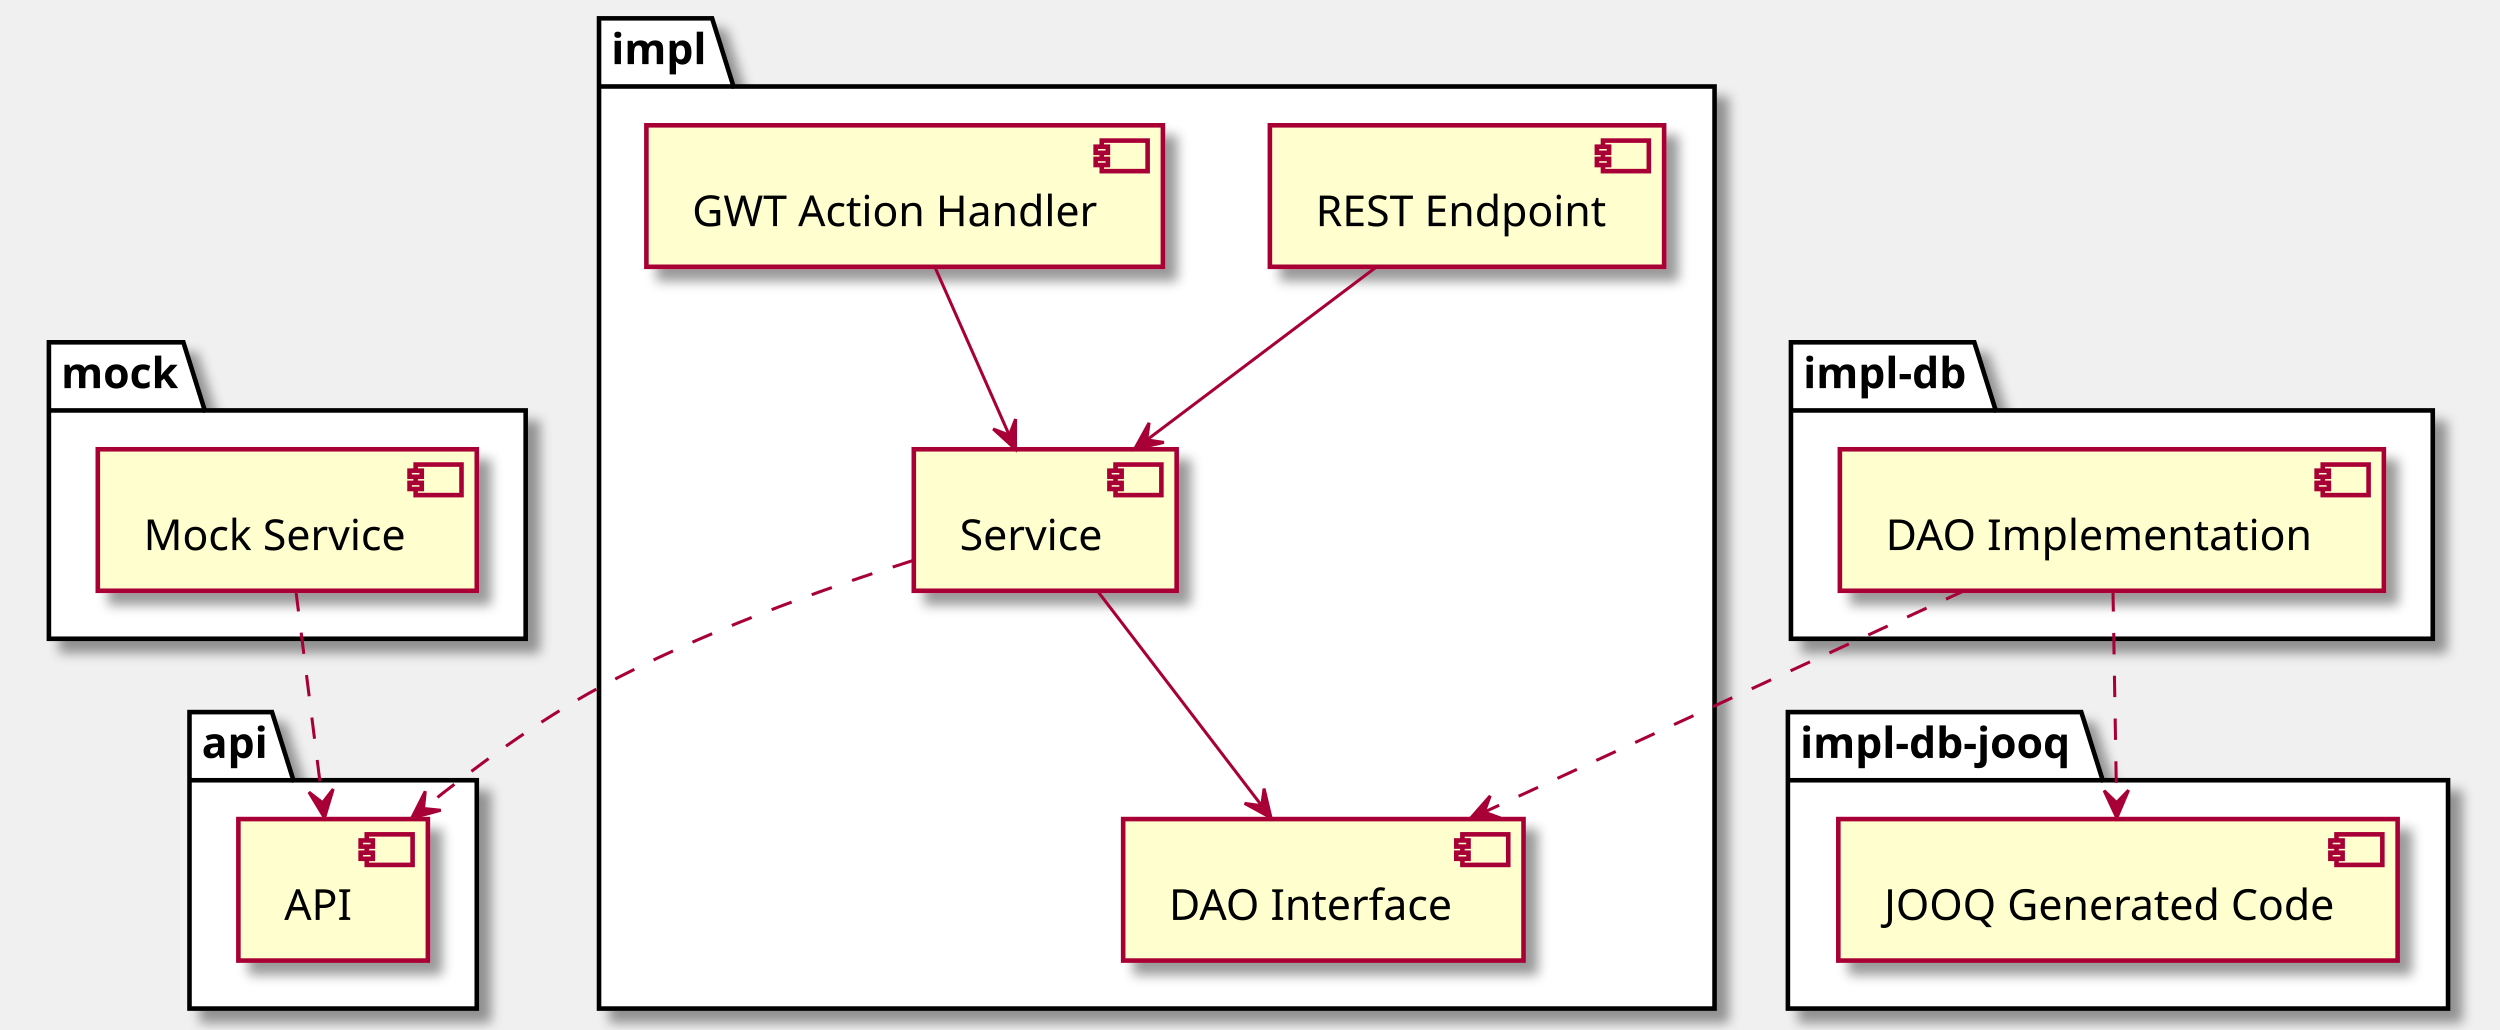
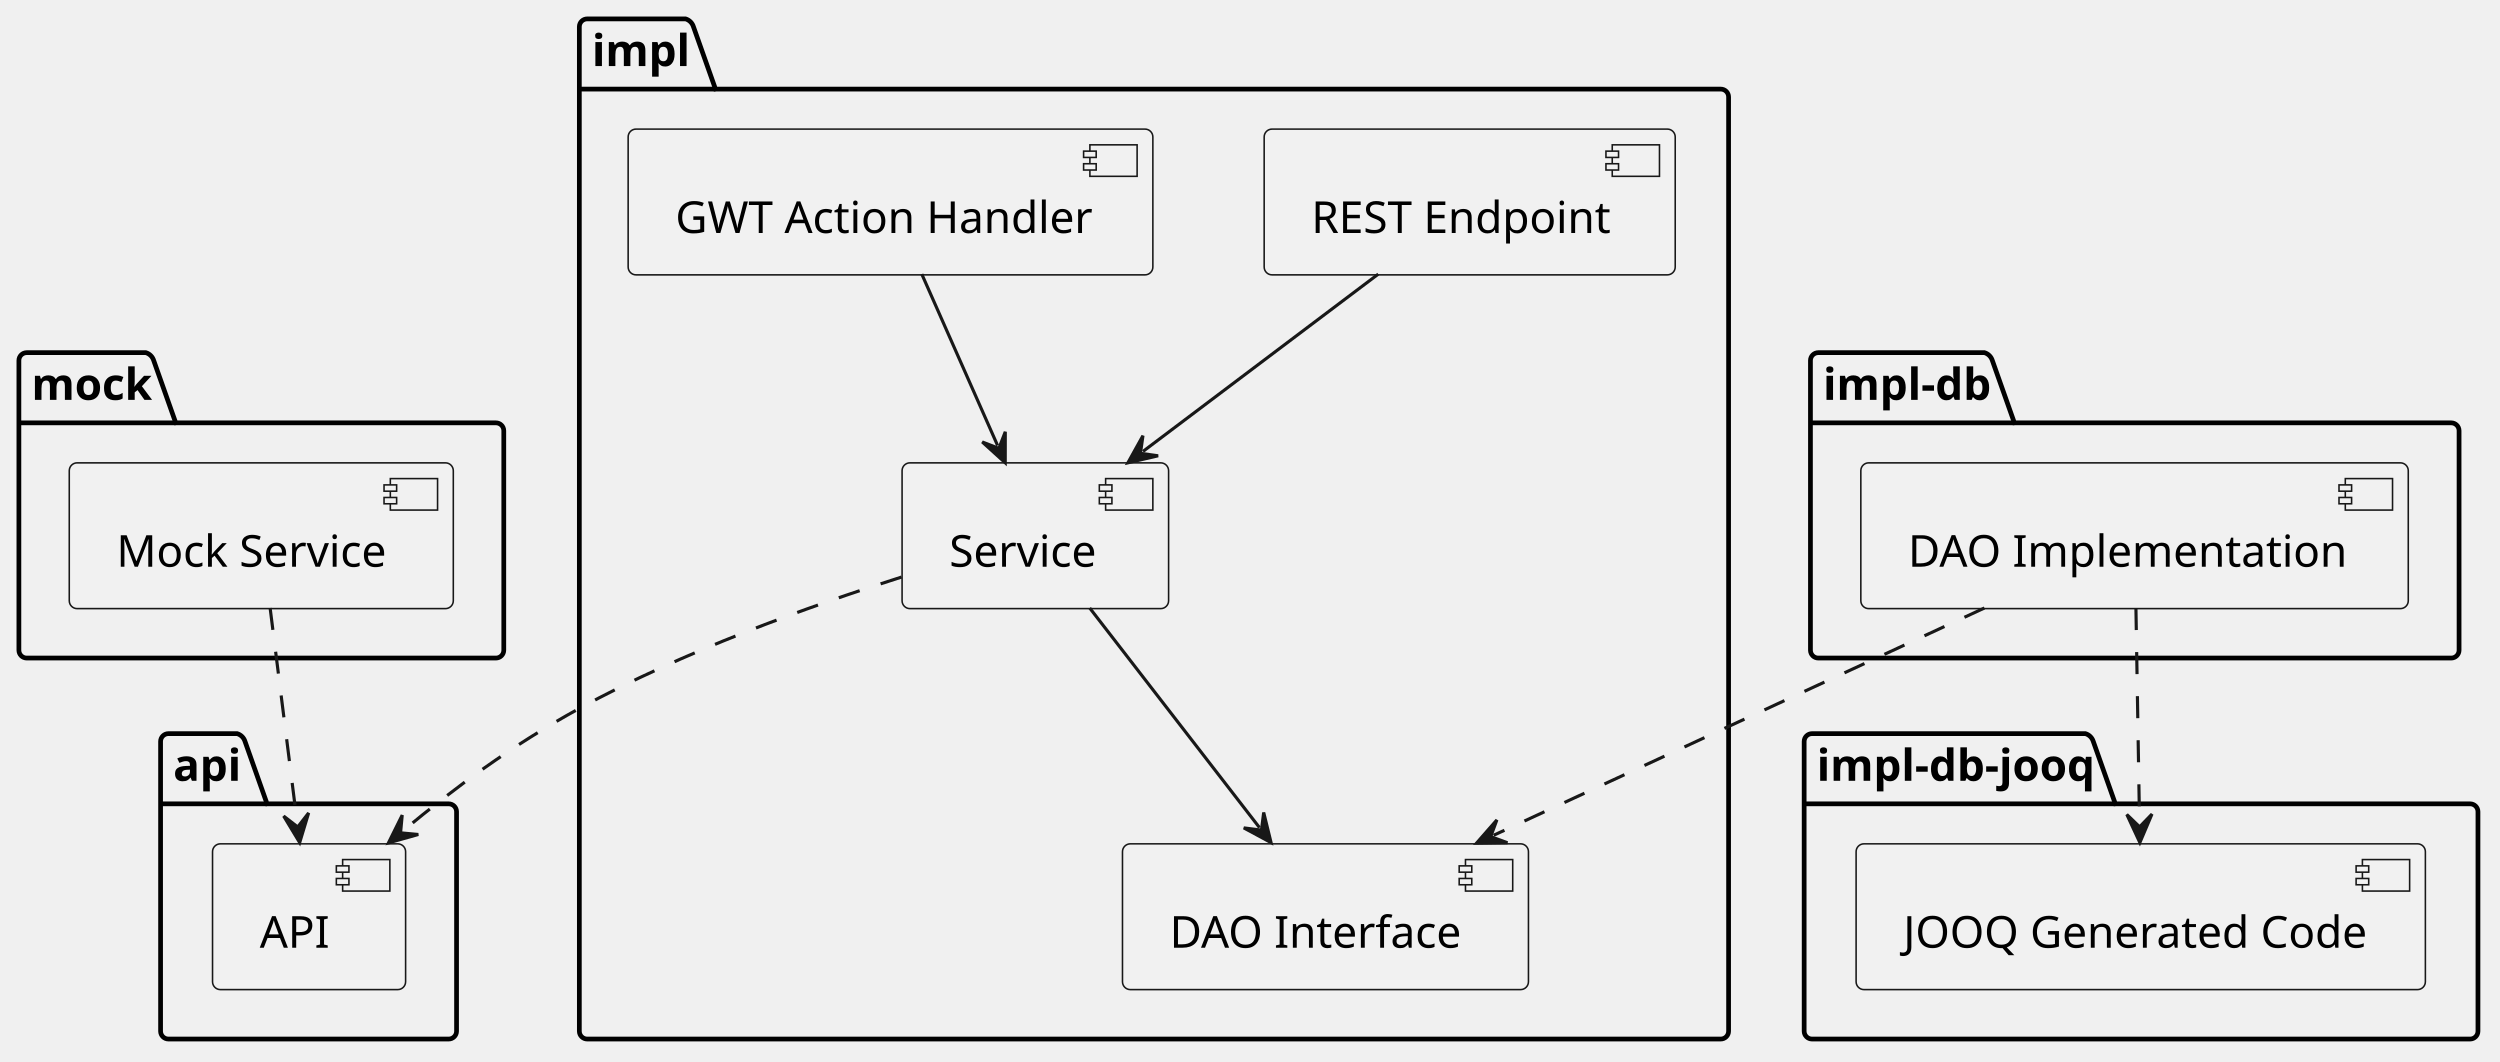
- <svg xmlns="http://www.w3.org/2000/svg" contentScriptType="application/ecmascript" contentStyleType="text/css" height="337px" preserveAspectRatio="none" style="width:818px;height:337px;" version="1.1" viewBox="0 0 818 337" width="818px" zoomAndPan="magnify">
-   <defs>
-     <filter height="300%" id="f1xs61sventywi" width="300%" x="-1" y="-1">
-       <feGaussianBlur result="blurOut" stdDeviation="2.0" />
-       <feColorMatrix in="blurOut" result="blurOut2" type="matrix" values="0 0 0 0 0 0 0 0 0 0 0 0 0 0 0 0 0 0 .4 0" />
-       <feOffset dx="4.0" dy="4.0" in="blurOut2" result="blurOut3" />
-       <feBlend in="SourceGraphic" in2="blurOut3" mode="normal" />
-     </filter>
-   </defs>
+ <svg xmlns="http://www.w3.org/2000/svg" contentStyleType="text/css" data-diagram-type="DESCRIPTION" height="337px" preserveAspectRatio="none" style="width:794px;height:337px;background:#FFFFFF;" version="1.1" viewBox="0 0 794 337" width="794px" zoomAndPan="magnify">
+   <defs />
  <g>
-     <polygon fill="#FFFFFF" filter="url(#f1xs61sventywi)" points="62,233,89,233,96,255.297,156,255.297,156,330,62,330,62,233" style="stroke:#000000;stroke-width:1.5;" />
-     <line style="stroke:#000000;stroke-width:1.5;" x1="62" x2="96" y1="255.297" y2="255.297" />
-     <text fill="#000000" font-family="sans-serif" font-size="14" font-weight="bold" lengthAdjust="spacing" textLength="21" x="66" y="247.995">api</text>
-     <polygon fill="#FFFFFF" filter="url(#f1xs61sventywi)" points="196,6,233,6,240,28.297,561,28.297,561,330,196,330,196,6" style="stroke:#000000;stroke-width:1.5;" />
-     <line style="stroke:#000000;stroke-width:1.5;" x1="196" x2="240" y1="28.297" y2="28.297" />
-     <text fill="#000000" font-family="sans-serif" font-size="14" font-weight="bold" lengthAdjust="spacing" textLength="31" x="200" y="20.995">impl</text>
-     <polygon fill="#FFFFFF" filter="url(#f1xs61sventywi)" points="586,112,646,112,653,134.297,796,134.297,796,209,586,209,586,112" style="stroke:#000000;stroke-width:1.5;" />
-     <line style="stroke:#000000;stroke-width:1.5;" x1="586" x2="653" y1="134.297" y2="134.297" />
-     <text fill="#000000" font-family="sans-serif" font-size="14" font-weight="bold" lengthAdjust="spacing" textLength="54" x="590" y="126.995">impl-db</text>
-     <polygon fill="#FFFFFF" filter="url(#f1xs61sventywi)" points="585,233,681,233,688,255.297,801,255.297,801,330,585,330,585,233" style="stroke:#000000;stroke-width:1.5;" />
-     <line style="stroke:#000000;stroke-width:1.5;" x1="585" x2="688" y1="255.297" y2="255.297" />
-     <text fill="#000000" font-family="sans-serif" font-size="14" font-weight="bold" lengthAdjust="spacing" textLength="90" x="589" y="247.995">impl-db-jooq</text>
-     <polygon fill="#FFFFFF" filter="url(#f1xs61sventywi)" points="16,112,60,112,67,134.297,172,134.297,172,209,16,209,16,112" style="stroke:#000000;stroke-width:1.5;" />
-     <line style="stroke:#000000;stroke-width:1.5;" x1="16" x2="67" y1="134.297" y2="134.297" />
-     <text fill="#000000" font-family="sans-serif" font-size="14" font-weight="bold" lengthAdjust="spacing" textLength="38" x="20" y="126.995">mock</text>
-     <rect fill="#FEFECE" filter="url(#f1xs61sventywi)" height="46.297" style="stroke:#A80036;stroke-width:1.5;" width="62" x="78" y="268" />
-     <rect fill="#FEFECE" height="10" style="stroke:#A80036;stroke-width:1.5;" width="15" x="120" y="273" />
-     <rect fill="#FEFECE" height="2" style="stroke:#A80036;stroke-width:1.5;" width="4" x="118" y="275" />
-     <rect fill="#FEFECE" height="2" style="stroke:#A80036;stroke-width:1.5;" width="4" x="118" y="279" />
-     <text fill="#000000" font-family="sans-serif" font-size="14" lengthAdjust="spacing" textLength="22" x="93" y="300.995">API</text>
-     <rect fill="#FEFECE" filter="url(#f1xs61sventywi)" height="46.297" style="stroke:#A80036;stroke-width:1.5;" width="129" x="415.5" y="41" />
-     <rect fill="#FEFECE" height="10" style="stroke:#A80036;stroke-width:1.5;" width="15" x="524.5" y="46" />
-     <rect fill="#FEFECE" height="2" style="stroke:#A80036;stroke-width:1.5;" width="4" x="522.5" y="48" />
-     <rect fill="#FEFECE" height="2" style="stroke:#A80036;stroke-width:1.5;" width="4" x="522.5" y="52" />
-     <text fill="#000000" font-family="sans-serif" font-size="14" lengthAdjust="spacing" textLength="89" x="430.5" y="73.995">REST Endpoint</text>
-     <rect fill="#FEFECE" filter="url(#f1xs61sventywi)" height="46.297" style="stroke:#A80036;stroke-width:1.5;" width="169" x="211.5" y="41" />
-     <rect fill="#FEFECE" height="10" style="stroke:#A80036;stroke-width:1.5;" width="15" x="360.5" y="46" />
-     <rect fill="#FEFECE" height="2" style="stroke:#A80036;stroke-width:1.5;" width="4" x="358.5" y="48" />
-     <rect fill="#FEFECE" height="2" style="stroke:#A80036;stroke-width:1.5;" width="4" x="358.5" y="52" />
-     <text fill="#000000" font-family="sans-serif" font-size="14" lengthAdjust="spacing" textLength="129" x="226.5" y="73.995">GWT Action Handler</text>
-     <rect fill="#FEFECE" filter="url(#f1xs61sventywi)" height="46.297" style="stroke:#A80036;stroke-width:1.5;" width="86" x="299" y="147" />
-     <rect fill="#FEFECE" height="10" style="stroke:#A80036;stroke-width:1.5;" width="15" x="365" y="152" />
-     <rect fill="#FEFECE" height="2" style="stroke:#A80036;stroke-width:1.5;" width="4" x="363" y="154" />
-     <rect fill="#FEFECE" height="2" style="stroke:#A80036;stroke-width:1.5;" width="4" x="363" y="158" />
-     <text fill="#000000" font-family="sans-serif" font-size="14" lengthAdjust="spacing" textLength="46" x="314" y="179.995">Service</text>
-     <rect fill="#FEFECE" filter="url(#f1xs61sventywi)" height="46.297" style="stroke:#A80036;stroke-width:1.5;" width="131" x="367.5" y="268" />
-     <rect fill="#FEFECE" height="10" style="stroke:#A80036;stroke-width:1.5;" width="15" x="478.5" y="273" />
-     <rect fill="#FEFECE" height="2" style="stroke:#A80036;stroke-width:1.5;" width="4" x="476.5" y="275" />
-     <rect fill="#FEFECE" height="2" style="stroke:#A80036;stroke-width:1.5;" width="4" x="476.5" y="279" />
-     <text fill="#000000" font-family="sans-serif" font-size="14" lengthAdjust="spacing" textLength="91" x="382.5" y="300.995">DAO Interface</text>
-     <rect fill="#FEFECE" filter="url(#f1xs61sventywi)" height="46.297" style="stroke:#A80036;stroke-width:1.5;" width="178" x="602" y="147" />
-     <rect fill="#FEFECE" height="10" style="stroke:#A80036;stroke-width:1.5;" width="15" x="760" y="152" />
-     <rect fill="#FEFECE" height="2" style="stroke:#A80036;stroke-width:1.5;" width="4" x="758" y="154" />
-     <rect fill="#FEFECE" height="2" style="stroke:#A80036;stroke-width:1.5;" width="4" x="758" y="158" />
-     <text fill="#000000" font-family="sans-serif" font-size="14" lengthAdjust="spacing" textLength="138" x="617" y="179.995">DAO Implementation</text>
-     <rect fill="#FEFECE" filter="url(#f1xs61sventywi)" height="46.297" style="stroke:#A80036;stroke-width:1.5;" width="183" x="601.5" y="268" />
-     <rect fill="#FEFECE" height="10" style="stroke:#A80036;stroke-width:1.5;" width="15" x="764.5" y="273" />
-     <rect fill="#FEFECE" height="2" style="stroke:#A80036;stroke-width:1.5;" width="4" x="762.5" y="275" />
-     <rect fill="#FEFECE" height="2" style="stroke:#A80036;stroke-width:1.5;" width="4" x="762.5" y="279" />
-     <text fill="#000000" font-family="sans-serif" font-size="14" lengthAdjust="spacing" textLength="143" x="616.5" y="300.995">JOOQ Generated Code</text>
-     <rect fill="#FEFECE" filter="url(#f1xs61sventywi)" height="46.297" style="stroke:#A80036;stroke-width:1.5;" width="124" x="32" y="147" />
-     <rect fill="#FEFECE" height="10" style="stroke:#A80036;stroke-width:1.5;" width="15" x="136" y="152" />
-     <rect fill="#FEFECE" height="2" style="stroke:#A80036;stroke-width:1.5;" width="4" x="134" y="154" />
-     <rect fill="#FEFECE" height="2" style="stroke:#A80036;stroke-width:1.5;" width="4" x="134" y="158" />
-     <text fill="#000000" font-family="sans-serif" font-size="14" lengthAdjust="spacing" textLength="84" x="47" y="179.995">Mock Service</text>
-     <path d="M298.75,183.39 C268.92,192.78 228.88,207.12 196,225 C175.69,236.04 154.88,251.42 138.7,264.44 " fill="none" id="Service-to-API" style="stroke:#A80036;stroke-width:1.0;stroke-dasharray:7.0,7.0;" />
-     <polygon fill="#A80036" points="134.7,267.7,144.203,265.112,138.575,264.54,139.147,258.912,134.7,267.7" style="stroke:#A80036;stroke-width:1.0;" />
-     <path d="M450.73,87.06 C428.69,103.67 398.43,126.47 375.43,143.81 " fill="none" id="REST Endpoint-to-Service" style="stroke:#A80036;stroke-width:1.0;" />
-     <polygon fill="#A80036" points="371.22,146.98,380.811,144.742,375.208,143.964,375.986,138.361,371.22,146.98" style="stroke:#A80036;stroke-width:1.0;" />
-     <path d="M305.76,87.06 C312.89,103.19 322.61,125.15 330.18,142.28 " fill="none" id="GWT Action Handler-to-Service" style="stroke:#A80036;stroke-width:1.0;" />
-     <polygon fill="#A80036" points="332.26,146.98,332.291,137.131,330.244,142.405,324.971,140.357,332.26,146.98" style="stroke:#A80036;stroke-width:1.0;" />
-     <path d="M358.9,193.1 C374.13,213.02 396.54,242.33 412.73,263.49 " fill="none" id="Service-to-DAO Interface" style="stroke:#A80036;stroke-width:1.0;" />
-     <polygon fill="#A80036" points="415.88,267.61,413.603,258.028,412.848,263.634,407.242,262.879,415.88,267.61" style="stroke:#A80036;stroke-width:1.0;" />
-     <path d="M643.08,193.1 C598.42,213.7 531.95,244.36 485.79,265.65 " fill="none" id="DAO Implementation-to-DAO Interface" style="stroke:#A80036;stroke-width:1.0;stroke-dasharray:7.0,7.0;" />
-     <polygon fill="#A80036" points="481.1,267.81,490.948,267.664,485.639,265.712,487.591,260.403,481.1,267.81" style="stroke:#A80036;stroke-width:1.0;" />
-     <path d="M691.37,193.1 C691.7,212.68 692.18,241.35 692.54,262.43 " fill="none" id="DAO Implementation-to-JOOQ Generated Code" style="stroke:#A80036;stroke-width:1.0;stroke-dasharray:7.0,7.0;" />
-     <polygon fill="#A80036" points="692.62,267.61,696.465,258.543,692.534,262.611,688.466,258.68,692.62,267.61" style="stroke:#A80036;stroke-width:1.0;" />
-     <path d="M96.79,193.1 C99.25,212.68 102.87,241.35 105.52,262.43 " fill="none" id="Mock Service-to-API" style="stroke:#A80036;stroke-width:1.0;stroke-dasharray:7.0,7.0;" />
-     <polygon fill="#A80036" points="106.18,267.61,109.016,258.178,105.551,262.65,101.08,259.185,106.18,267.61" style="stroke:#A80036;stroke-width:1.0;" />
+     <g class="cluster" data-qualified-name="api" data-source-line="2" id="ent0002">
+       <path d="M53.5,233 L75.322,233 A3.75,3.75 0 0 1 77.822,235.5 L84.822,255.297 L142.5,255.297 A2.5,2.5 0 0 1 145,257.797 L145,327.5 A2.5,2.5 0 0 1 142.5,330 L53.5,330 A2.5,2.5 0 0 1 51,327.5 L51,235.5 A2.5,2.5 0 0 1 53.5,233" fill="none" style="stroke:#000000;stroke-width:1.5;" />
+       <line style="stroke:#000000;stroke-width:1.5;" x1="51" x2="84.822" y1="255.297" y2="255.297" />
+       <text fill="#000000" font-family="sans-serif" font-size="14" font-weight="bold" lengthAdjust="spacing" textLength="20.822" x="55" y="247.995">api</text>
+     </g>
+     <g class="cluster" data-qualified-name="impl" data-source-line="6" id="ent0004">
+       <path d="M186.5,6 L217.742,6 A3.75,3.75 0 0 1 220.242,8.5 L227.242,28.297 L546.5,28.297 A2.5,2.5 0 0 1 549,30.797 L549,327.5 A2.5,2.5 0 0 1 546.5,330 L186.5,330 A2.5,2.5 0 0 1 184,327.5 L184,8.5 A2.5,2.5 0 0 1 186.5,6" fill="none" style="stroke:#000000;stroke-width:1.5;" />
+       <line style="stroke:#000000;stroke-width:1.5;" x1="184" x2="227.242" y1="28.297" y2="28.297" />
+       <text fill="#000000" font-family="sans-serif" font-size="14" font-weight="bold" lengthAdjust="spacing" textLength="30.242" x="188" y="20.995">impl</text>
+     </g>
+     <g class="cluster" data-qualified-name="impl-db" data-source-line="13" id="ent0009">
+       <path d="M577.5,112 L630.269,112 A3.75,3.75 0 0 1 632.769,114.5 L639.769,134.297 L778.5,134.297 A2.5,2.5 0 0 1 781,136.797 L781,206.5 A2.5,2.5 0 0 1 778.5,209 L577.5,209 A2.5,2.5 0 0 1 575,206.5 L575,114.5 A2.5,2.5 0 0 1 577.5,112" fill="none" style="stroke:#000000;stroke-width:1.5;" />
+       <line style="stroke:#000000;stroke-width:1.5;" x1="575" x2="639.769" y1="134.297" y2="134.297" />
+       <text fill="#000000" font-family="sans-serif" font-size="14" font-weight="bold" lengthAdjust="spacing" textLength="51.769" x="579" y="126.995">impl-db</text>
+     </g>
+     <g class="cluster" data-qualified-name="impl-db-jooq" data-source-line="17" id="ent0011">
+       <path d="M575.5,233 L662.332,233 A3.75,3.75 0 0 1 664.832,235.5 L671.832,255.297 L784.5,255.297 A2.5,2.5 0 0 1 787,257.797 L787,327.5 A2.5,2.5 0 0 1 784.5,330 L575.5,330 A2.5,2.5 0 0 1 573,327.5 L573,235.5 A2.5,2.5 0 0 1 575.5,233" fill="none" style="stroke:#000000;stroke-width:1.5;" />
+       <line style="stroke:#000000;stroke-width:1.5;" x1="573" x2="671.832" y1="255.297" y2="255.297" />
+       <text fill="#000000" font-family="sans-serif" font-size="14" font-weight="bold" lengthAdjust="spacing" textLength="85.832" x="577" y="247.995">impl-db-jooq</text>
+     </g>
+     <g class="cluster" data-qualified-name="mock" data-source-line="21" id="ent0013">
+       <path d="M8.5,112 L46.318,112 A3.75,3.75 0 0 1 48.818,114.5 L55.818,134.297 L157.5,134.297 A2.5,2.5 0 0 1 160,136.797 L160,206.5 A2.5,2.5 0 0 1 157.5,209 L8.5,209 A2.5,2.5 0 0 1 6,206.5 L6,114.5 A2.5,2.5 0 0 1 8.5,112" fill="none" style="stroke:#000000;stroke-width:1.5;" />
+       <line style="stroke:#000000;stroke-width:1.5;" x1="6" x2="55.818" y1="134.297" y2="134.297" />
+       <text fill="#000000" font-family="sans-serif" font-size="14" font-weight="bold" lengthAdjust="spacing" textLength="36.818" x="10" y="126.995">mock</text>
+     </g>
+     <g class="entity" data-qualified-name="api.API" data-source-line="3" id="ent0003">
+       <rect fill="#F1F1F1" height="46.297" rx="2.5" ry="2.5" style="stroke:#181818;stroke-width:0.5;" width="61.321" x="67.5" y="268" />
+       <rect fill="#F1F1F1" height="10" style="stroke:#181818;stroke-width:0.5;" width="15" x="108.821" y="273" />
+       <rect fill="#F1F1F1" height="2" style="stroke:#181818;stroke-width:0.5;" width="4" x="106.821" y="275" />
+       <rect fill="#F1F1F1" height="2" style="stroke:#181818;stroke-width:0.5;" width="4" x="106.821" y="279" />
+       <text fill="#000000" font-family="sans-serif" font-size="14" lengthAdjust="spacing" textLength="21.321" x="82.5" y="300.995">API</text>
+     </g>
+     <g class="entity" data-qualified-name="impl.REST Endpoint" data-source-line="7" id="ent0005">
+       <rect fill="#F1F1F1" height="46.297" rx="2.5" ry="2.5" style="stroke:#181818;stroke-width:0.5;" width="130.549" x="401.5" y="41" />
+       <rect fill="#F1F1F1" height="10" style="stroke:#181818;stroke-width:0.5;" width="15" x="512.049" y="46" />
+       <rect fill="#F1F1F1" height="2" style="stroke:#181818;stroke-width:0.5;" width="4" x="510.049" y="48" />
+       <rect fill="#F1F1F1" height="2" style="stroke:#181818;stroke-width:0.5;" width="4" x="510.049" y="52" />
+       <text fill="#000000" font-family="sans-serif" font-size="14" lengthAdjust="spacing" textLength="90.549" x="416.5" y="73.995">REST Endpoint</text>
+     </g>
+     <g class="entity" data-qualified-name="impl.GWT Action Handler" data-source-line="8" id="ent0006">
+       <rect fill="#F1F1F1" height="46.297" rx="2.5" ry="2.5" style="stroke:#181818;stroke-width:0.5;" width="166.649" x="199.5" y="41" />
+       <rect fill="#F1F1F1" height="10" style="stroke:#181818;stroke-width:0.5;" width="15" x="346.149" y="46" />
+       <rect fill="#F1F1F1" height="2" style="stroke:#181818;stroke-width:0.5;" width="4" x="344.149" y="48" />
+       <rect fill="#F1F1F1" height="2" style="stroke:#181818;stroke-width:0.5;" width="4" x="344.149" y="52" />
+       <text fill="#000000" font-family="sans-serif" font-size="14" lengthAdjust="spacing" textLength="126.649" x="214.5" y="73.995">GWT Action Handler</text>
+     </g>
+     <g class="entity" data-qualified-name="impl.Service" data-source-line="9" id="ent0007">
+       <rect fill="#F1F1F1" height="46.297" rx="2.5" ry="2.5" style="stroke:#181818;stroke-width:0.5;" width="84.645" x="286.5" y="147" />
+       <rect fill="#F1F1F1" height="10" style="stroke:#181818;stroke-width:0.5;" width="15" x="351.146" y="152" />
+       <rect fill="#F1F1F1" height="2" style="stroke:#181818;stroke-width:0.5;" width="4" x="349.146" y="154" />
+       <rect fill="#F1F1F1" height="2" style="stroke:#181818;stroke-width:0.5;" width="4" x="349.146" y="158" />
+       <text fill="#000000" font-family="sans-serif" font-size="14" lengthAdjust="spacing" textLength="44.645" x="301.5" y="179.995">Service</text>
+     </g>
+     <g class="entity" data-qualified-name="impl.DAO Interface" data-source-line="10" id="ent0008">
+       <rect fill="#F1F1F1" height="46.297" rx="2.5" ry="2.5" style="stroke:#181818;stroke-width:0.5;" width="128.935" x="356.5" y="268" />
+       <rect fill="#F1F1F1" height="10" style="stroke:#181818;stroke-width:0.5;" width="15" x="465.435" y="273" />
+       <rect fill="#F1F1F1" height="2" style="stroke:#181818;stroke-width:0.5;" width="4" x="463.435" y="275" />
+       <rect fill="#F1F1F1" height="2" style="stroke:#181818;stroke-width:0.5;" width="4" x="463.435" y="279" />
+       <text fill="#000000" font-family="sans-serif" font-size="14" lengthAdjust="spacing" textLength="88.936" x="371.5" y="300.995">DAO Interface</text>
+     </g>
+     <g class="entity" data-qualified-name="impl-db.DAO Implementation" data-source-line="14" id="ent0010">
+       <rect fill="#F1F1F1" height="46.297" rx="2.5" ry="2.5" style="stroke:#181818;stroke-width:0.5;" width="173.868" x="591" y="147" />
+       <rect fill="#F1F1F1" height="10" style="stroke:#181818;stroke-width:0.5;" width="15" x="744.868" y="152" />
+       <rect fill="#F1F1F1" height="2" style="stroke:#181818;stroke-width:0.5;" width="4" x="742.868" y="154" />
+       <rect fill="#F1F1F1" height="2" style="stroke:#181818;stroke-width:0.5;" width="4" x="742.868" y="158" />
+       <text fill="#000000" font-family="sans-serif" font-size="14" lengthAdjust="spacing" textLength="133.868" x="606" y="179.995">DAO Implementation</text>
+     </g>
+     <g class="entity" data-qualified-name="impl-db-jooq.JOOQ Generated Code" data-source-line="18" id="ent0012">
+       <rect fill="#F1F1F1" height="46.297" rx="2.5" ry="2.5" style="stroke:#181818;stroke-width:0.5;" width="180.8" x="589.5" y="268" />
+       <rect fill="#F1F1F1" height="10" style="stroke:#181818;stroke-width:0.5;" width="15" x="750.3" y="273" />
+       <rect fill="#F1F1F1" height="2" style="stroke:#181818;stroke-width:0.5;" width="4" x="748.3" y="275" />
+       <rect fill="#F1F1F1" height="2" style="stroke:#181818;stroke-width:0.5;" width="4" x="748.3" y="279" />
+       <text fill="#000000" font-family="sans-serif" font-size="14" lengthAdjust="spacing" textLength="140.8" x="604.5" y="300.995">JOOQ Generated Code</text>
+     </g>
+     <g class="entity" data-qualified-name="mock.Mock Service" data-source-line="22" id="ent0014">
+       <rect fill="#F1F1F1" height="46.297" rx="2.5" ry="2.5" style="stroke:#181818;stroke-width:0.5;" width="121.97" x="22" y="147" />
+       <rect fill="#F1F1F1" height="10" style="stroke:#181818;stroke-width:0.5;" width="15" x="123.97" y="152" />
+       <rect fill="#F1F1F1" height="2" style="stroke:#181818;stroke-width:0.5;" width="4" x="121.97" y="154" />
+       <rect fill="#F1F1F1" height="2" style="stroke:#181818;stroke-width:0.5;" width="4" x="121.97" y="158" />
+       <text fill="#000000" font-family="sans-serif" font-size="14" lengthAdjust="spacing" textLength="81.97" x="37" y="179.995">Mock Service</text>
+     </g>
+     <g class="link" data-entity-1="ent0007" data-entity-2="ent0003" data-link-type="dependency" data-source-line="25" id="lnk15">
+       <path d="M286.34,183.27 C256.67,192.66 216.73,207.04 184,225 C162.18,236.97 144.437,250.219 127.987,263.869" fill="none" id="Service-to-API" style="stroke:#181818;stroke-width:1;stroke-dasharray:7,7;" />
+       <polygon fill="#181818" points="123.37,267.7,132.85,265.031,127.218,264.507,127.742,258.875,123.37,267.7" style="stroke:#181818;stroke-width:1;" />
+     </g>
+     <g class="link" data-entity-1="ent0005" data-entity-2="ent0007" data-link-type="dependency" data-source-line="26" id="lnk16">
+       <path d="M437.73,87.06 C414.31,104.7 386.422,125.729 363.012,143.369" fill="none" id="REST Endpoint-to-Service" style="stroke:#181818;stroke-width:1;" />
+       <polygon fill="#181818" points="358.22,146.98,367.815,144.758,362.213,143.971,363.001,138.369,358.22,146.98" style="stroke:#181818;stroke-width:1;" />
+     </g>
+     <g class="link" data-entity-1="ent0006" data-entity-2="ent0007" data-link-type="dependency" data-source-line="27" id="lnk17">
+       <path d="M292.76,87.06 C300.56,104.7 309.034,123.853 316.834,141.493" fill="none" id="GWT Action Handler-to-Service" style="stroke:#181818;stroke-width:1;" />
+       <polygon fill="#181818" points="319.26,146.98,319.279,137.131,317.238,142.407,311.962,140.366,319.26,146.98" style="stroke:#181818;stroke-width:1;" />
+     </g>
+     <g class="link" data-entity-1="ent0007" data-entity-2="ent0008" data-link-type="dependency" data-source-line="28" id="lnk18">
+       <path d="M346.09,193.1 C362.51,214.34 383.53,241.533 400.02,262.863" fill="none" id="Service-to-DAO Interface" style="stroke:#181818;stroke-width:1;" />
+       <polygon fill="#181818" points="403.69,267.61,401.35,258.043,400.632,263.654,395.021,262.936,403.69,267.61" style="stroke:#181818;stroke-width:1;" />
+     </g>
+     <g class="link" data-entity-1="ent0010" data-entity-2="ent0008" data-link-type="dependency" data-source-line="29" id="lnk19">
+       <path d="M630.26,193.1 C584.25,214.41 520.435,243.959 474.365,265.289" fill="none" id="DAO Implementation-to-DAO Interface" style="stroke:#181818;stroke-width:1;stroke-dasharray:7,7;" />
+       <polygon fill="#181818" points="468.92,267.81,478.768,267.659,473.457,265.709,475.406,260.399,468.92,267.81" style="stroke:#181818;stroke-width:1;" />
+     </g>
+     <g class="link" data-entity-1="ent0010" data-entity-2="ent0012" data-link-type="dependency" data-source-line="30" id="lnk20">
+       <path d="M678.37,193.1 C678.73,214.34 679.172,240.281 679.522,261.611" fill="none" id="DAO Implementation-to-JOOQ Generated Code" style="stroke:#181818;stroke-width:1;stroke-dasharray:7,7;" />
+       <polygon fill="#181818" points="679.62,267.61,683.472,258.546,679.538,262.611,675.473,258.677,679.62,267.61" style="stroke:#181818;stroke-width:1;" />
+     </g>
+     <g class="link" data-entity-1="ent0014" data-entity-2="ent0003" data-link-type="dependency" data-source-line="31" id="lnk21">
+       <path d="M85.79,193.1 C88.46,214.34 91.739,240.327 94.429,261.657" fill="none" id="Mock Service-to-API" style="stroke:#181818;stroke-width:1;stroke-dasharray:7,7;" />
+       <polygon fill="#181818" points="95.18,267.61,98.022,258.18,94.554,262.649,90.085,259.181,95.18,267.61" style="stroke:#181818;stroke-width:1;" />
+     </g>
  </g>
</svg>
